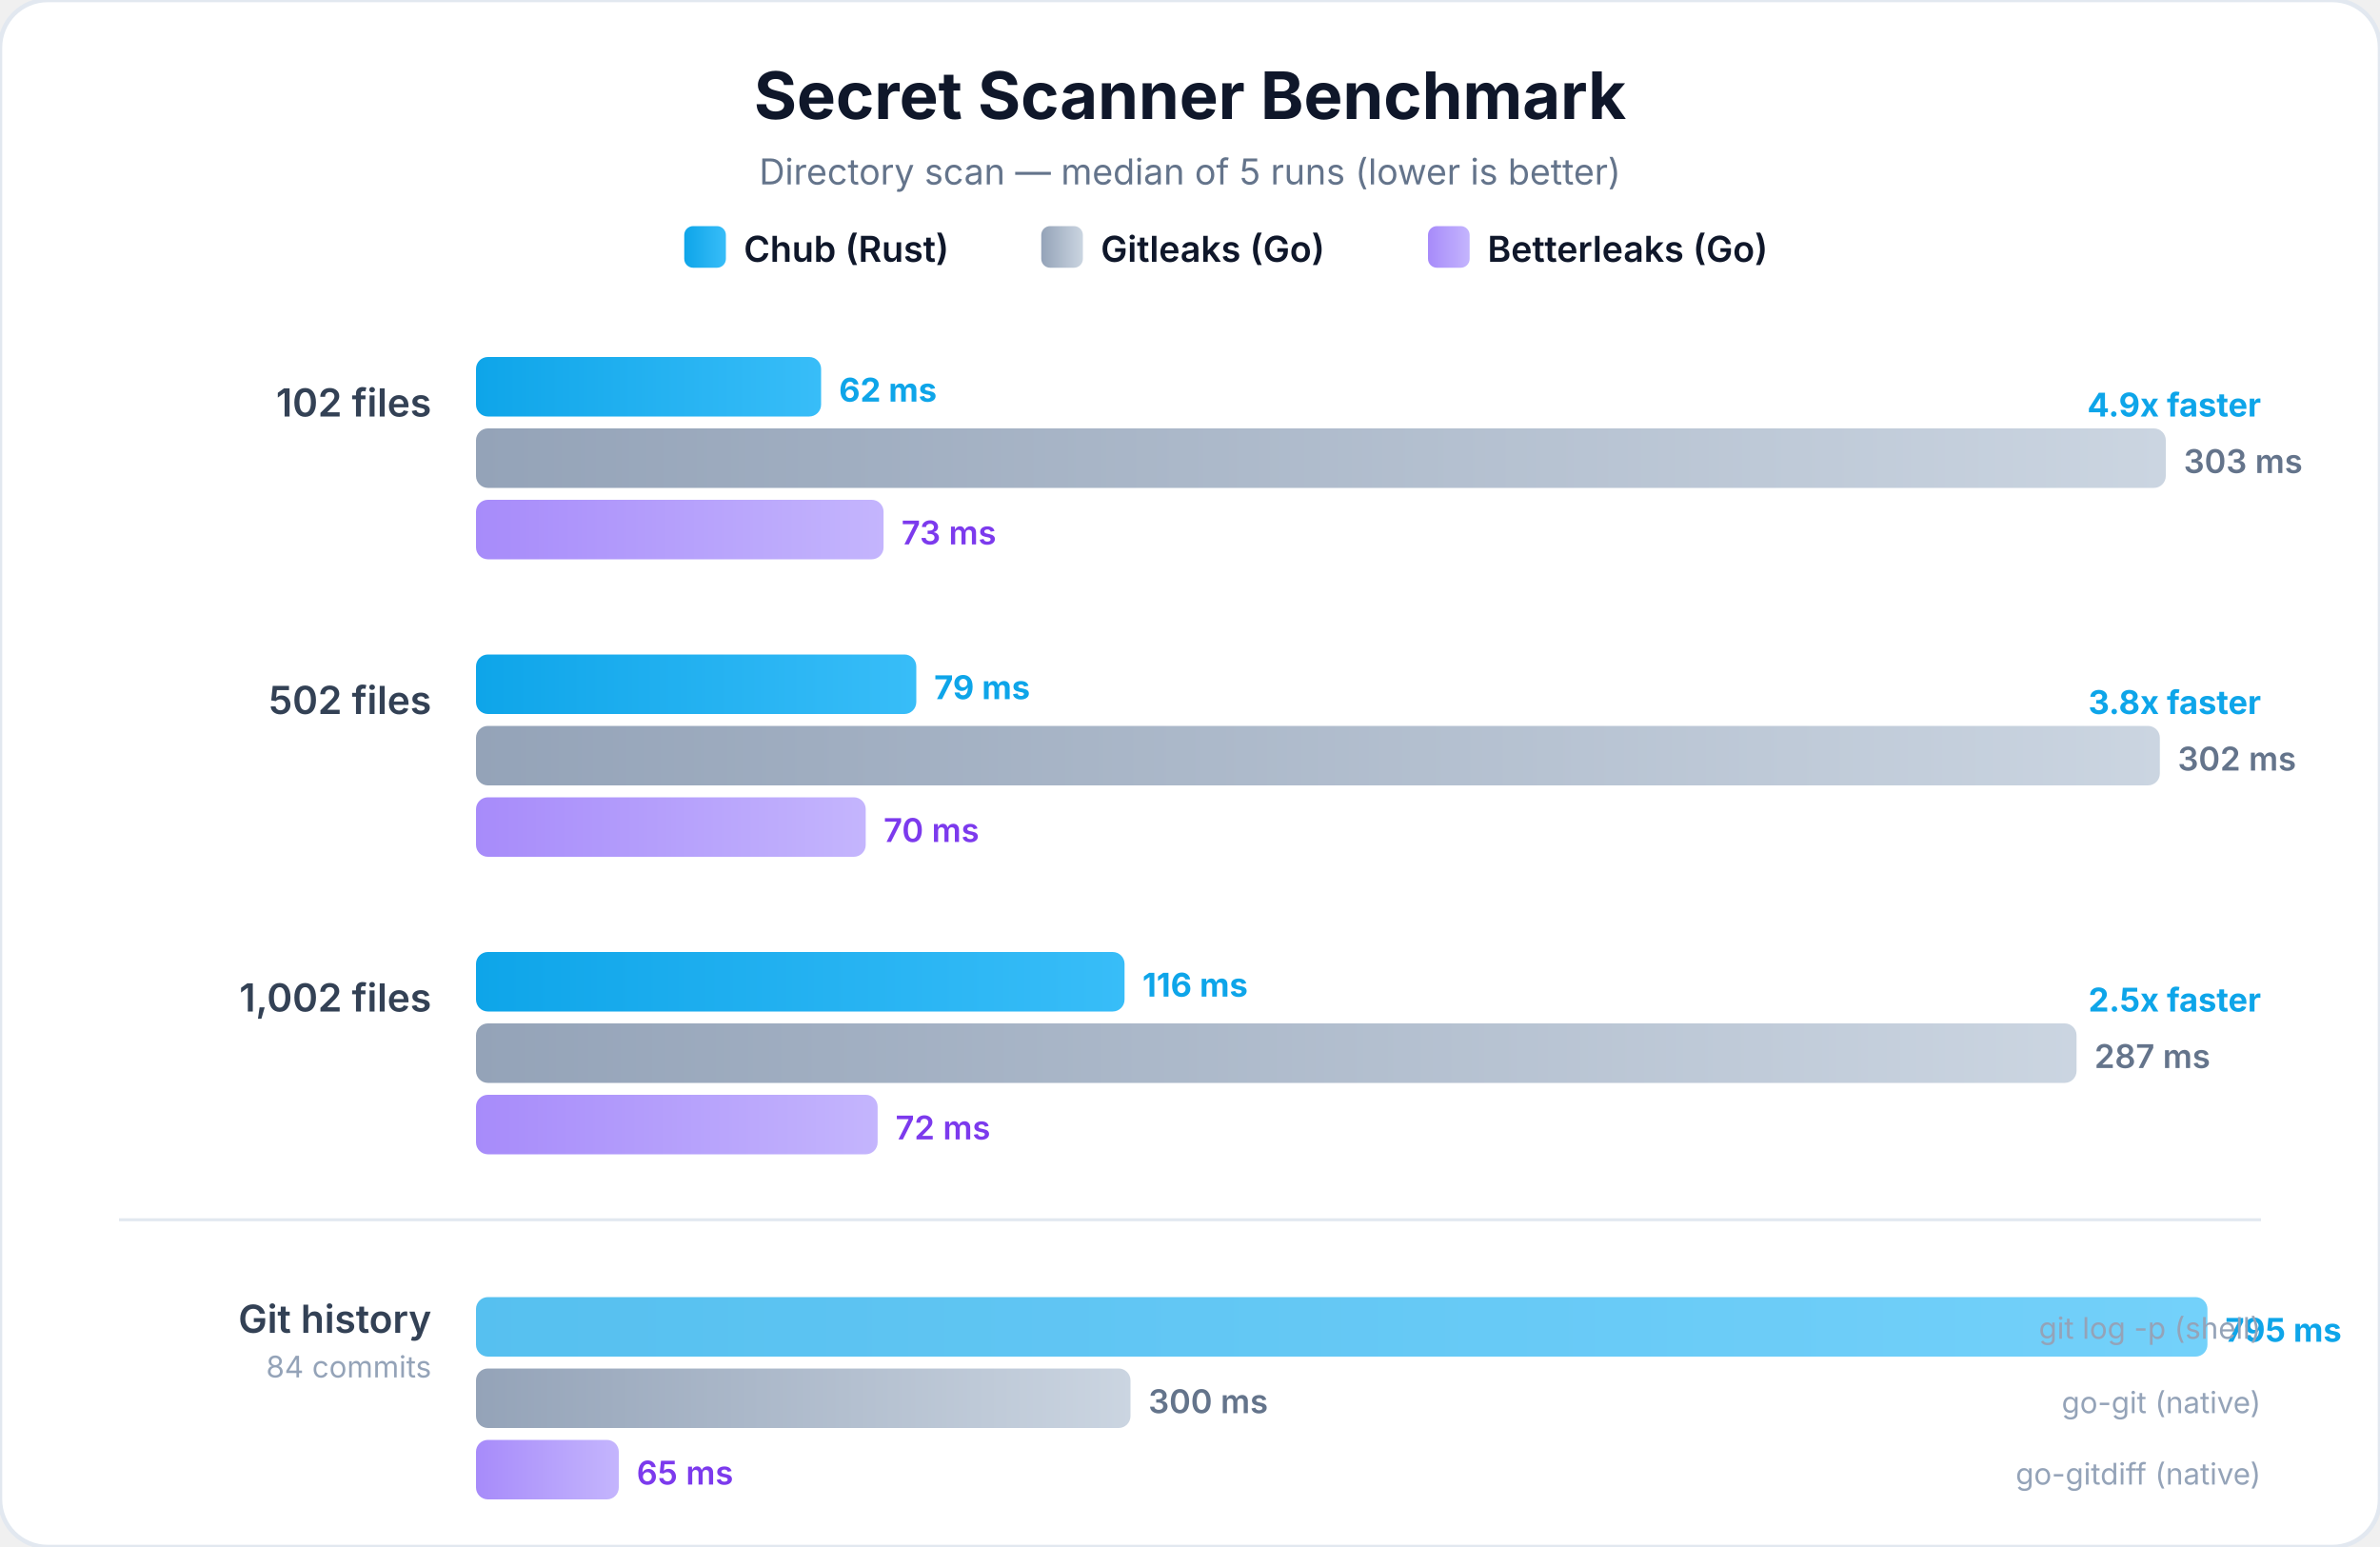
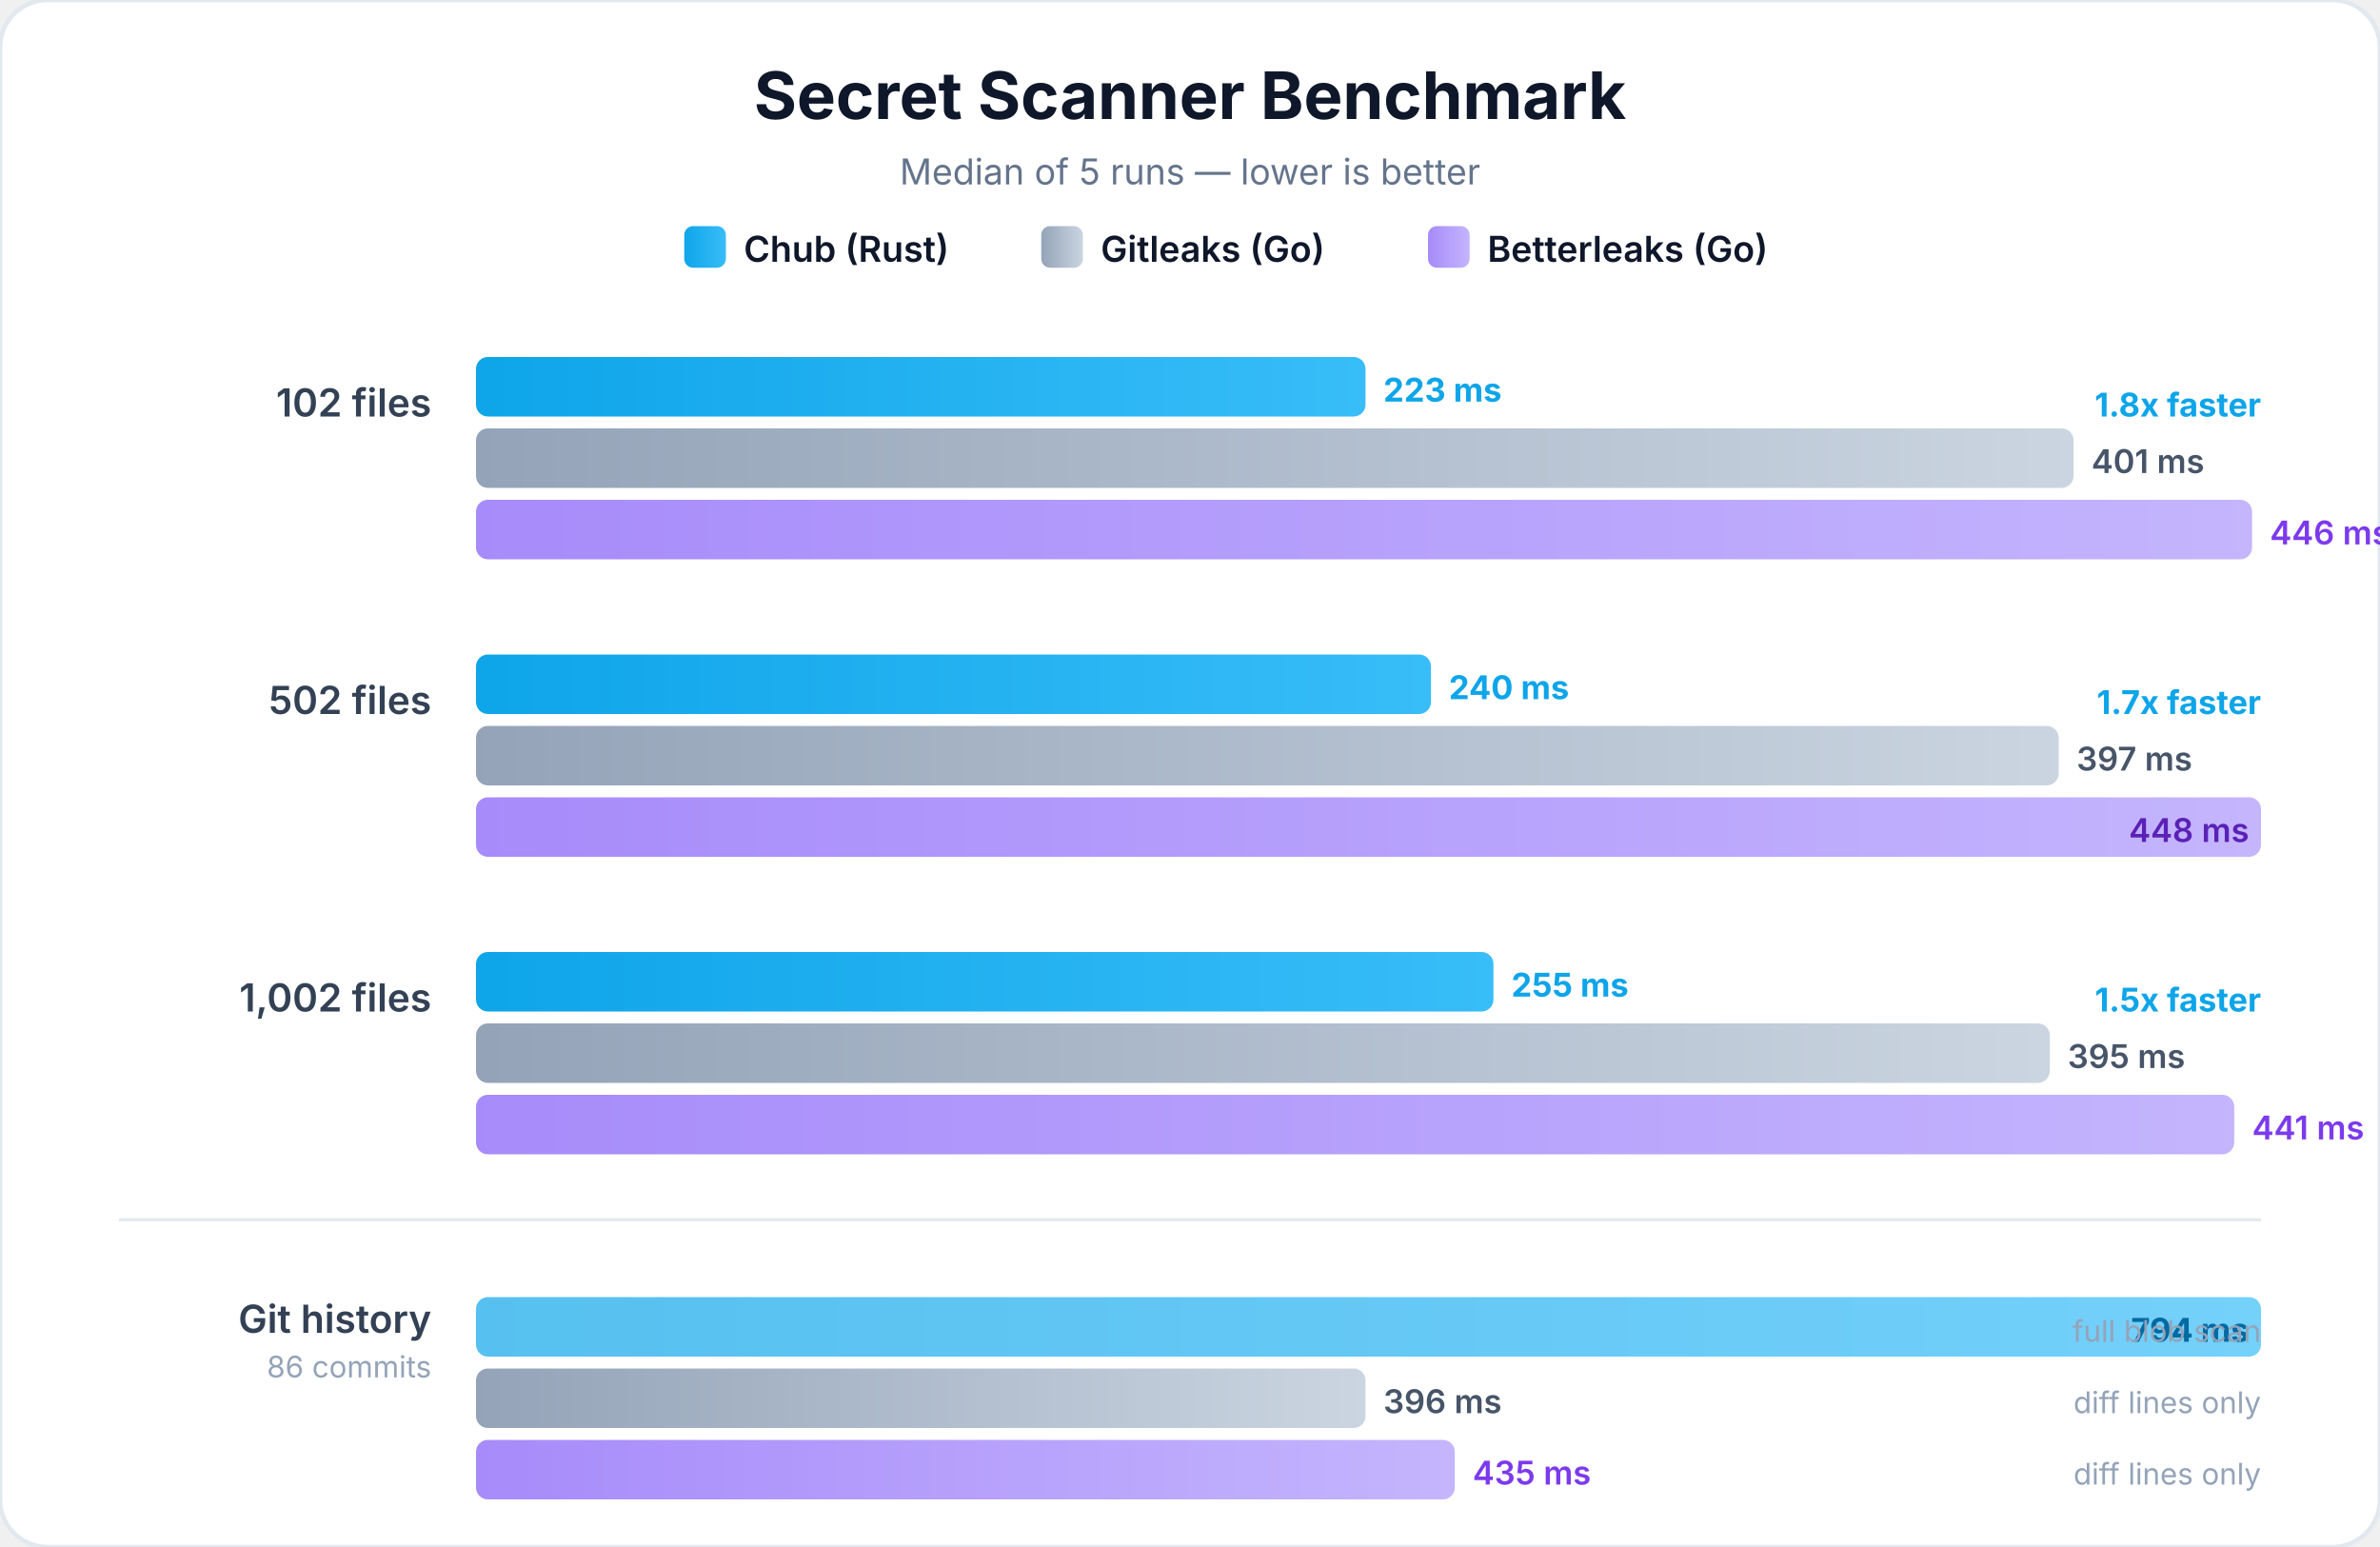
<svg xmlns="http://www.w3.org/2000/svg" viewBox="0 0 800 520" fill="none">
  <defs>
    <linearGradient id="chub-bar" x1="0" y1="0" x2="1" y2="0">
      <stop offset="0%" stop-color="#0ea5e9" />
      <stop offset="100%" stop-color="#38bdf8" />
    </linearGradient>
    <linearGradient id="gitleaks-bar" x1="0" y1="0" x2="1" y2="0">
      <stop offset="0%" stop-color="#94a3b8" />
      <stop offset="100%" stop-color="#cbd5e1" />
    </linearGradient>
    <linearGradient id="betterleaks-bar" x1="0" y1="0" x2="1" y2="0">
      <stop offset="0%" stop-color="#a78bfa" />
      <stop offset="100%" stop-color="#c4b5fd" />
    </linearGradient>
  </defs>
  <rect x="0" y="0" width="800" height="520" rx="16" fill="#ffffff" />
  <rect x="0" y="0" width="800" height="520" rx="16" stroke="#e2e8f0" stroke-width="1.5" fill="none" />
  <text x="400" y="40" text-anchor="middle" font-family="system-ui, -apple-system, sans-serif" font-size="22" font-weight="700" fill="#0f172a">Secret Scanner Benchmark</text>
-   <text x="400" y="62" text-anchor="middle" font-family="system-ui, -apple-system, sans-serif" font-size="12" fill="#64748b">Directory scan — median of 5 runs (lower is better)</text>
+   <text x="400" y="62" text-anchor="middle" font-family="system-ui, -apple-system, sans-serif" font-size="12" fill="#64748b">Median of 5 runs — lower is better</text>
  <rect x="230" y="76" width="14" height="14" rx="3" fill="url(#chub-bar)" />
  <text x="250" y="88" font-family="system-ui, -apple-system, sans-serif" font-size="12" font-weight="600" fill="#0f172a">Chub (Rust)</text>
  <rect x="350" y="76" width="14" height="14" rx="3" fill="url(#gitleaks-bar)" />
  <text x="370" y="88" font-family="system-ui, -apple-system, sans-serif" font-size="12" font-weight="600" fill="#0f172a">Gitleaks (Go)</text>
  <rect x="480" y="76" width="14" height="14" rx="3" fill="url(#betterleaks-bar)" />
  <text x="500" y="88" font-family="system-ui, -apple-system, sans-serif" font-size="12" font-weight="600" fill="#0f172a">Betterleaks (Go)</text>
  <text x="145" y="140" text-anchor="end" font-family="system-ui, -apple-system, sans-serif" font-size="13" font-weight="600" fill="#334155">102 files</text>
-   <rect x="160" y="120" width="116" height="20" rx="4" fill="url(#chub-bar)" />
-   <text x="282" y="135" font-family="system-ui, -apple-system, sans-serif" font-size="11" font-weight="700" fill="#0ea5e9">62 ms</text>
-   <rect x="160" y="144" width="568" height="20" rx="4" fill="url(#gitleaks-bar)" />
-   <text x="734" y="159" font-family="system-ui, -apple-system, sans-serif" font-size="11" font-weight="600" fill="#64748b">303 ms</text>
-   <rect x="160" y="168" width="137" height="20" rx="4" fill="url(#betterleaks-bar)" />
-   <text x="303" y="183" font-family="system-ui, -apple-system, sans-serif" font-size="11" font-weight="600" fill="#7c3aed">73 ms</text>
-   <text x="760" y="140" text-anchor="end" font-family="system-ui, -apple-system, sans-serif" font-size="11" font-weight="700" fill="#0ea5e9">4.9x faster</text>
+   <rect x="160" y="120" width="299" height="20" rx="4" fill="url(#chub-bar)" />
+   <text x="465" y="135" font-family="system-ui, -apple-system, sans-serif" font-size="11" font-weight="700" fill="#0ea5e9">223 ms</text>
+   <rect x="160" y="144" width="537" height="20" rx="4" fill="url(#gitleaks-bar)" />
+   <text x="703" y="159" font-family="system-ui, -apple-system, sans-serif" font-size="11" font-weight="600" fill="#475569">401 ms</text>
+   <rect x="160" y="168" width="597" height="20" rx="4" fill="url(#betterleaks-bar)" />
+   <text x="763" y="183" font-family="system-ui, -apple-system, sans-serif" font-size="11" font-weight="600" fill="#7c3aed">446 ms</text>
+   <text x="760" y="140" text-anchor="end" font-family="system-ui, -apple-system, sans-serif" font-size="11" font-weight="700" fill="#0ea5e9">1.8x faster</text>
  <text x="145" y="240" text-anchor="end" font-family="system-ui, -apple-system, sans-serif" font-size="13" font-weight="600" fill="#334155">502 files</text>
-   <rect x="160" y="220" width="148" height="20" rx="4" fill="url(#chub-bar)" />
-   <text x="314" y="235" font-family="system-ui, -apple-system, sans-serif" font-size="11" font-weight="700" fill="#0ea5e9">79 ms</text>
-   <rect x="160" y="244" width="566" height="20" rx="4" fill="url(#gitleaks-bar)" />
-   <text x="732" y="259" font-family="system-ui, -apple-system, sans-serif" font-size="11" font-weight="600" fill="#64748b">302 ms</text>
-   <rect x="160" y="268" width="131" height="20" rx="4" fill="url(#betterleaks-bar)" />
-   <text x="297" y="283" font-family="system-ui, -apple-system, sans-serif" font-size="11" font-weight="600" fill="#7c3aed">70 ms</text>
-   <text x="760" y="240" text-anchor="end" font-family="system-ui, -apple-system, sans-serif" font-size="11" font-weight="700" fill="#0ea5e9">3.8x faster</text>
+   <rect x="160" y="220" width="321" height="20" rx="4" fill="url(#chub-bar)" />
+   <text x="487" y="235" font-family="system-ui, -apple-system, sans-serif" font-size="11" font-weight="700" fill="#0ea5e9">240 ms</text>
+   <rect x="160" y="244" width="532" height="20" rx="4" fill="url(#gitleaks-bar)" />
+   <text x="698" y="259" font-family="system-ui, -apple-system, sans-serif" font-size="11" font-weight="600" fill="#475569">397 ms</text>
+   <rect x="160" y="268" width="600" height="20" rx="4" fill="url(#betterleaks-bar)" />
+   <text x="756" y="283" text-anchor="end" font-family="system-ui, -apple-system, sans-serif" font-size="11" font-weight="600" fill="#5b21b6">448 ms</text>
+   <text x="760" y="240" text-anchor="end" font-family="system-ui, -apple-system, sans-serif" font-size="11" font-weight="700" fill="#0ea5e9">1.7x faster</text>
  <text x="145" y="340" text-anchor="end" font-family="system-ui, -apple-system, sans-serif" font-size="13" font-weight="600" fill="#334155">1,002 files</text>
-   <rect x="160" y="320" width="218" height="20" rx="4" fill="url(#chub-bar)" />
-   <text x="384" y="335" font-family="system-ui, -apple-system, sans-serif" font-size="11" font-weight="700" fill="#0ea5e9">116 ms</text>
-   <rect x="160" y="344" width="538" height="20" rx="4" fill="url(#gitleaks-bar)" />
-   <text x="704" y="359" font-family="system-ui, -apple-system, sans-serif" font-size="11" font-weight="600" fill="#64748b">287 ms</text>
-   <rect x="160" y="368" width="135" height="20" rx="4" fill="url(#betterleaks-bar)" />
-   <text x="301" y="383" font-family="system-ui, -apple-system, sans-serif" font-size="11" font-weight="600" fill="#7c3aed">72 ms</text>
-   <text x="760" y="340" text-anchor="end" font-family="system-ui, -apple-system, sans-serif" font-size="11" font-weight="700" fill="#0ea5e9">2.5x faster</text>
+   <rect x="160" y="320" width="342" height="20" rx="4" fill="url(#chub-bar)" />
+   <text x="508" y="335" font-family="system-ui, -apple-system, sans-serif" font-size="11" font-weight="700" fill="#0ea5e9">255 ms</text>
+   <rect x="160" y="344" width="529" height="20" rx="4" fill="url(#gitleaks-bar)" />
+   <text x="695" y="359" font-family="system-ui, -apple-system, sans-serif" font-size="11" font-weight="600" fill="#475569">395 ms</text>
+   <rect x="160" y="368" width="591" height="20" rx="4" fill="url(#betterleaks-bar)" />
+   <text x="757" y="383" font-family="system-ui, -apple-system, sans-serif" font-size="11" font-weight="600" fill="#7c3aed">441 ms</text>
+   <text x="760" y="340" text-anchor="end" font-family="system-ui, -apple-system, sans-serif" font-size="11" font-weight="700" fill="#0ea5e9">1.5x faster</text>
  <line x1="40" y1="410" x2="760" y2="410" stroke="#e2e8f0" stroke-width="1" />
  <text x="145" y="448" text-anchor="end" font-family="system-ui, -apple-system, sans-serif" font-size="13" font-weight="600" fill="#334155">Git history</text>
-   <text x="145" y="463" text-anchor="end" font-family="system-ui, -apple-system, sans-serif" font-size="10" fill="#94a3b8">84 commits</text>
-   <rect x="160" y="436" width="582" height="20" rx="4" fill="url(#chub-bar)" opacity="0.7" />
-   <text x="748" y="451" font-family="system-ui, -apple-system, sans-serif" font-size="11" font-weight="700" fill="#0ea5e9">795 ms</text>
-   <rect x="160" y="460" width="220" height="20" rx="4" fill="url(#gitleaks-bar)" />
-   <text x="386" y="475" font-family="system-ui, -apple-system, sans-serif" font-size="11" font-weight="600" fill="#64748b">300 ms</text>
-   <rect x="160" y="484" width="48" height="20" rx="4" fill="url(#betterleaks-bar)" />
-   <text x="214" y="499" font-family="system-ui, -apple-system, sans-serif" font-size="11" font-weight="600" fill="#7c3aed">65 ms</text>
-   <text x="760" y="450" text-anchor="end" font-family="system-ui, -apple-system, sans-serif" font-size="10" fill="#94a3b8">git log -p (shell)</text>
-   <text x="760" y="475" text-anchor="end" font-family="system-ui, -apple-system, sans-serif" font-size="10" fill="#94a3b8">go-git (native)</text>
-   <text x="760" y="499" text-anchor="end" font-family="system-ui, -apple-system, sans-serif" font-size="10" fill="#94a3b8">go-gitdiff (native)</text>
+   <text x="145" y="463" text-anchor="end" font-family="system-ui, -apple-system, sans-serif" font-size="10" fill="#94a3b8">86 commits</text>
+   <rect x="160" y="436" width="600" height="20" rx="4" fill="url(#chub-bar)" opacity="0.7" />
+   <text x="756" y="451" text-anchor="end" font-family="system-ui, -apple-system, sans-serif" font-size="11" font-weight="700" fill="#0369a1">794 ms</text>
+   <rect x="160" y="460" width="299" height="20" rx="4" fill="url(#gitleaks-bar)" />
+   <text x="465" y="475" font-family="system-ui, -apple-system, sans-serif" font-size="11" font-weight="600" fill="#475569">396 ms</text>
+   <rect x="160" y="484" width="329" height="20" rx="4" fill="url(#betterleaks-bar)" />
+   <text x="495" y="499" font-family="system-ui, -apple-system, sans-serif" font-size="11" font-weight="600" fill="#7c3aed">435 ms</text>
+   <text x="760" y="451" text-anchor="end" font-family="system-ui, -apple-system, sans-serif" font-size="10" fill="#94a3b8">full blob scan</text>
+   <text x="760" y="475" text-anchor="end" font-family="system-ui, -apple-system, sans-serif" font-size="10" fill="#94a3b8">diff lines only</text>
+   <text x="760" y="499" text-anchor="end" font-family="system-ui, -apple-system, sans-serif" font-size="10" fill="#94a3b8">diff lines only</text>
</svg>
